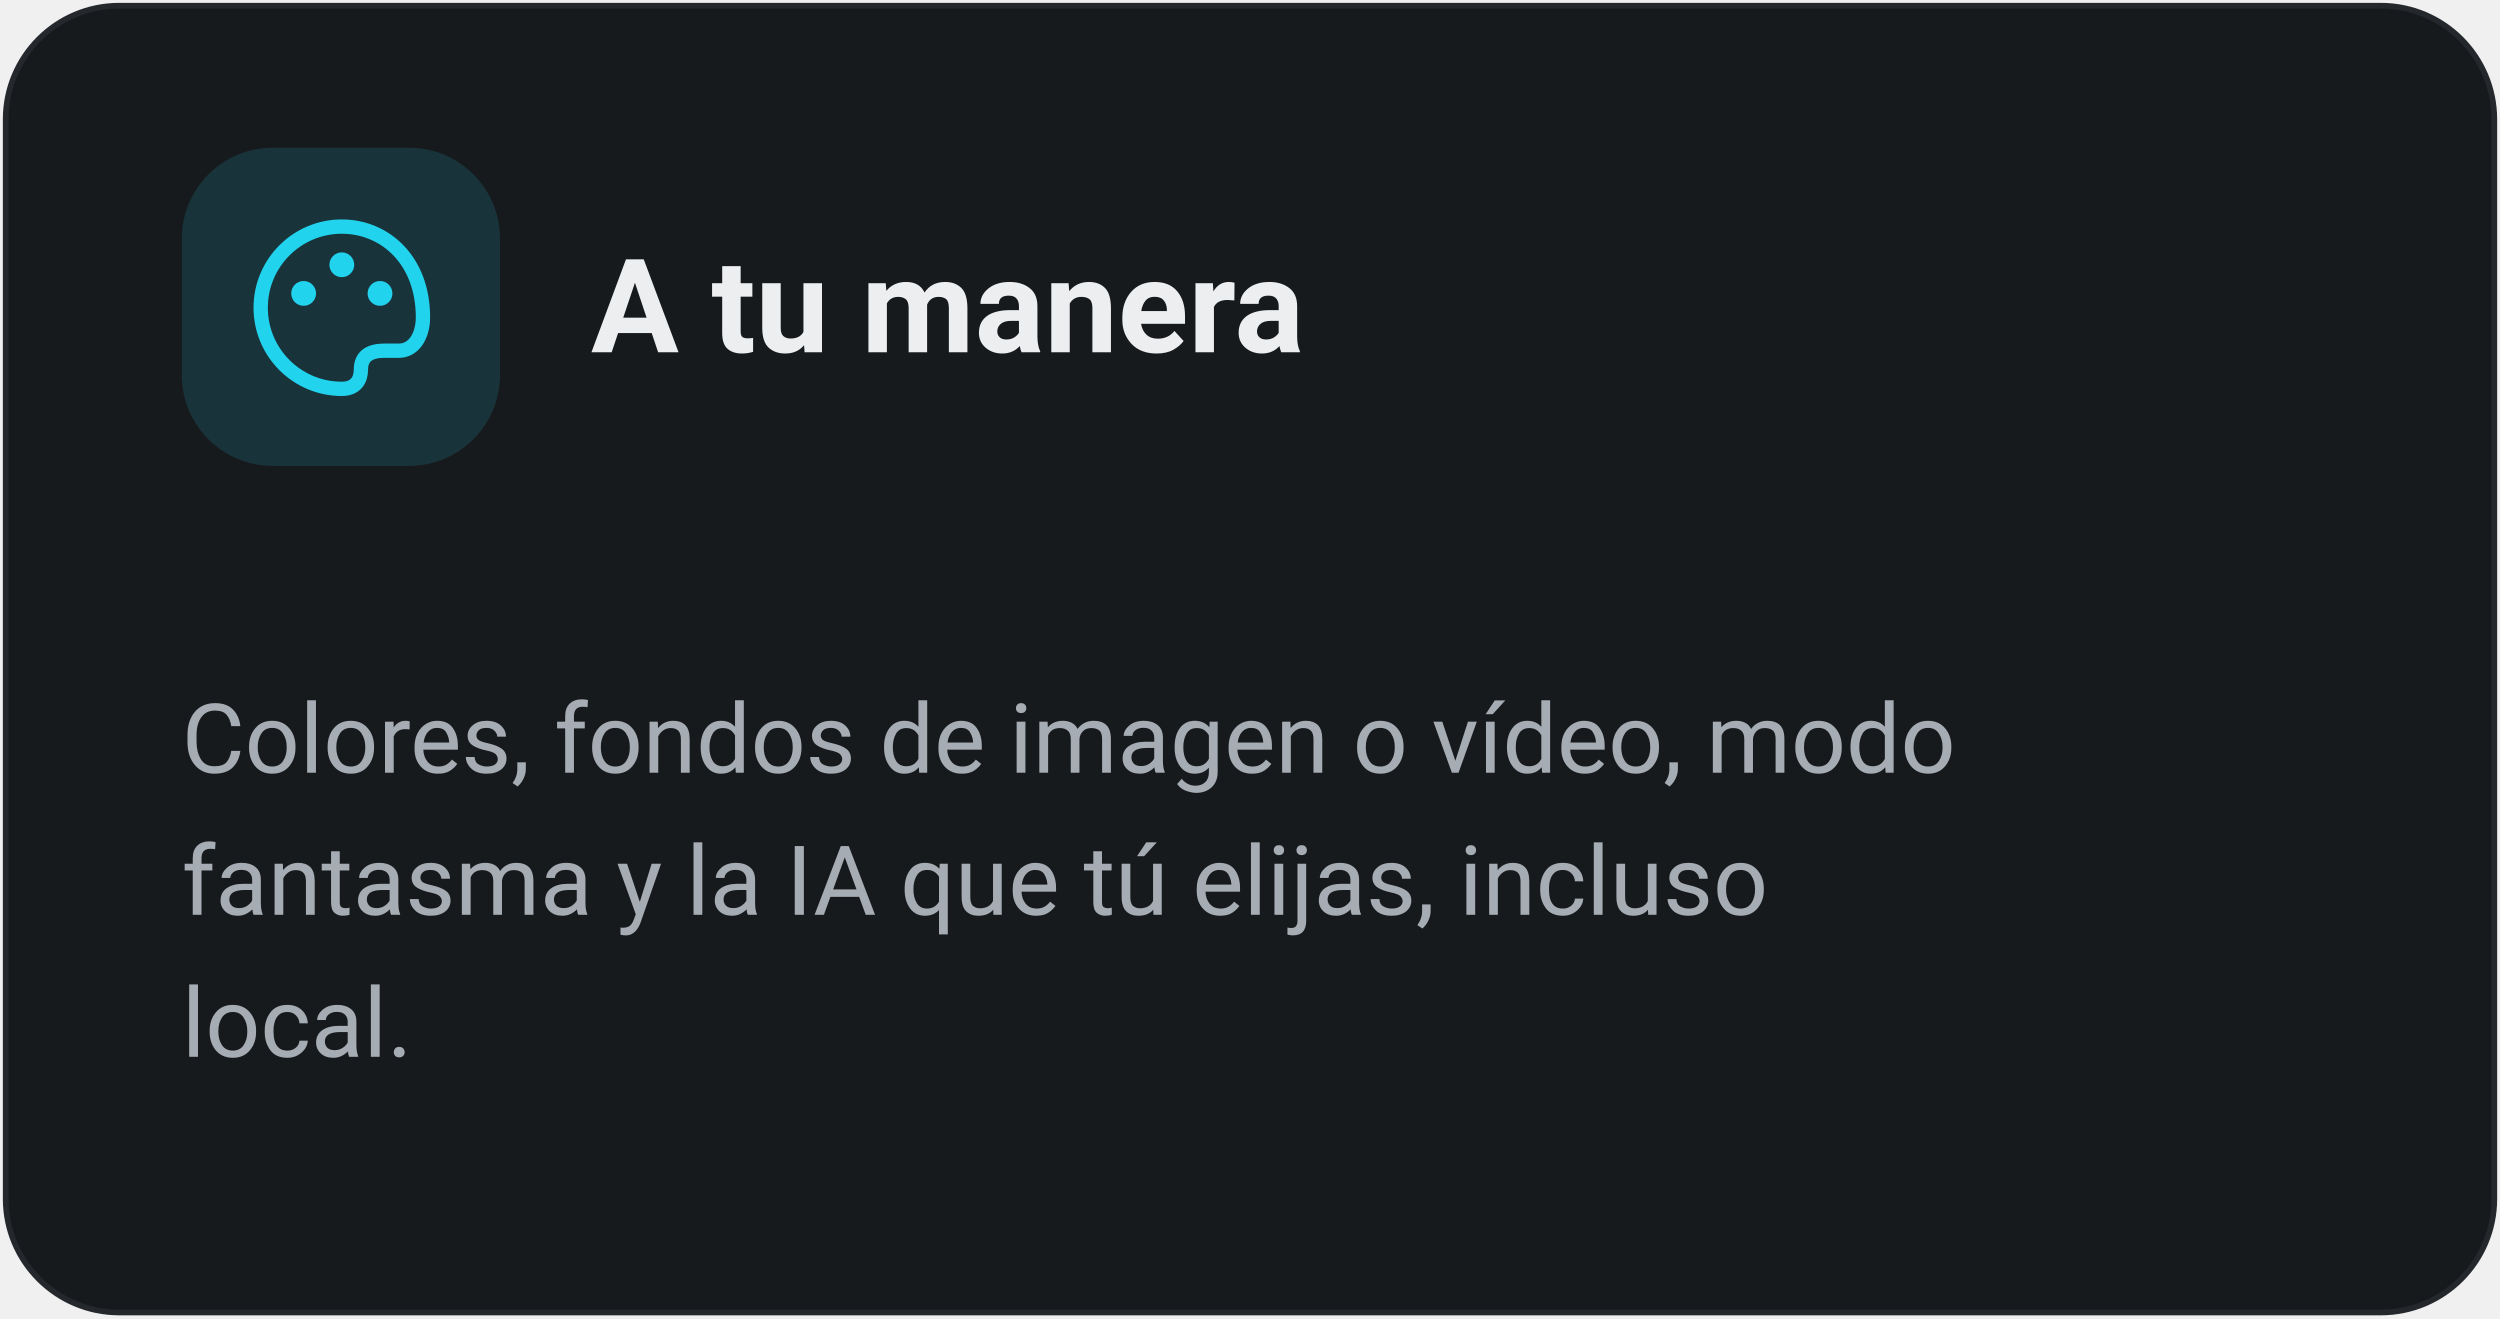
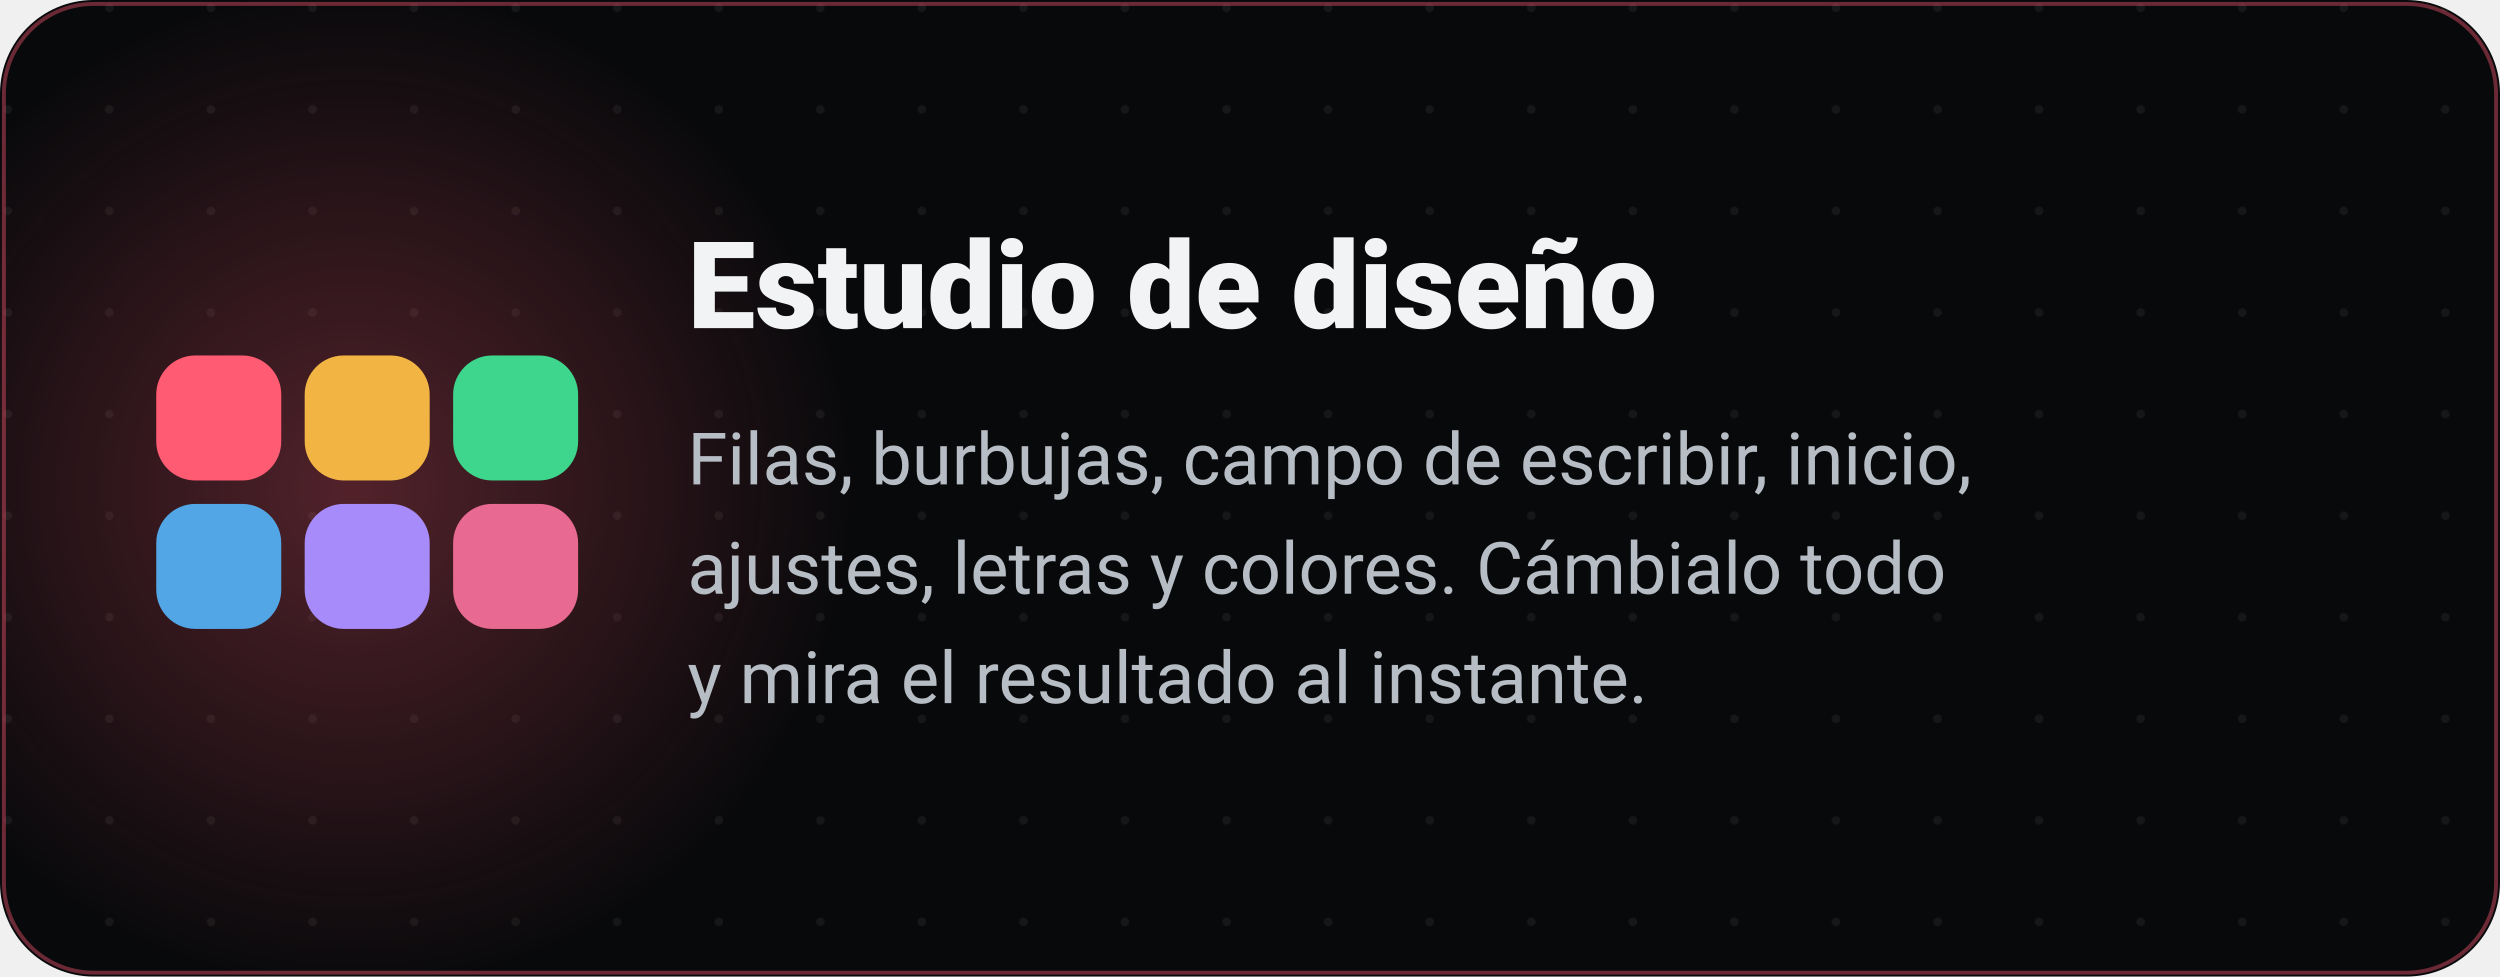
- <svg xmlns="http://www.w3.org/2000/svg" viewBox="0 0 440 232" font-family="-apple-system,BlinkMacSystemFont,'Segoe UI',Roboto,Helvetica,Arial,sans-serif" role="img" aria-label="A tu manera">
-   <rect x="1" y="1" width="438" height="230" rx="20" fill="#171A1D" stroke="#24282C" />
-   <rect x="32" y="26" width="56" height="56" rx="16" fill="#22D3EE" fill-opacity=".14" />
-   <g transform="translate(40 34) scale(.84)">
-     <path d="M24 7a17 17 0 1 0 0 34c3 0 4-2 4-4 0-3 2-4 5-4h3c3 0 5-3 5-7C41 14 33 7 24 7z" fill="none" stroke="#22D3EE" stroke-width="3" />
-     <circle cx="16" cy="21" r="2.6" fill="#22D3EE" />
-     <circle cx="24" cy="15" r="2.6" fill="#22D3EE" />
-     <circle cx="32" cy="21" r="2.6" fill="#22D3EE" />
+ <svg xmlns="http://www.w3.org/2000/svg" viewBox="0 0 640 250" font-family="-apple-system,BlinkMacSystemFont,'Segoe UI',Roboto,Helvetica,Arial,sans-serif" role="img">
+   <defs>
+     <pattern id="dots" width="26" height="26" patternUnits="userSpaceOnUse">
+       <circle cx="2" cy="2" r="1.1" fill="#fff" fill-opacity=".055" />
+     </pattern>
+     <radialGradient id="g">
+       <stop offset="0" stop-color="#FF5C73" stop-opacity=".3" />
+       <stop offset="1" stop-color="#FF5C73" stop-opacity="0" />
+     </radialGradient>
+   </defs>
+   <rect width="640" height="250" rx="24" fill="#08090B" />
+   <rect width="640" height="250" rx="24" fill="url(#dots)" />
+   <rect x="1" y="1" width="638" height="248" rx="23" fill="none" stroke="#FF5C73" stroke-opacity=".4" />
+   <circle cx="90" cy="125" r="130" fill="url(#g)" />
+   <g transform="translate(40 75)">
+     <rect x="0" y="16" width="32" height="32" rx="10" fill="#FF5C73">
+       <animate attributeName="rx" values="10;16;10" dur="2.4s" begin="0.0s" repeatCount="indefinite" />
+     </rect>
+     <rect x="38" y="16" width="32" height="32" rx="10" fill="#F2B544">
+       <animate attributeName="rx" values="10;16;10" dur="2.4s" begin="0.2s" repeatCount="indefinite" />
+     </rect>
+     <rect x="76" y="16" width="32" height="32" rx="10" fill="#3DD68C">
+       <animate attributeName="rx" values="10;16;10" dur="2.4s" begin="0.4s" repeatCount="indefinite" />
+     </rect>
+     <rect x="0" y="54" width="32" height="32" rx="10" fill="#53A6E6">
+       <animate attributeName="rx" values="10;16;10" dur="2.4s" begin="0.6s" repeatCount="indefinite" />
+     </rect>
+     <rect x="38" y="54" width="32" height="32" rx="10" fill="#A78BFA">
+       <animate attributeName="rx" values="10;16;10" dur="2.4s" begin="0.8s" repeatCount="indefinite" />
+     </rect>
+     <rect x="76" y="54" width="32" height="32" rx="10" fill="#E86A92">
+       <animate attributeName="rx" values="10;16;10" dur="2.4s" begin="1.0s" repeatCount="indefinite" />
+     </rect>
  </g>
-   <text x="104" y="62" font-size="23" font-weight="700" fill="#ECEEF0">A tu manera</text>
-   <text x="32" y="136" font-size="17" fill="#A6ACB3">Colores, fondos de imagen o vídeo, modo</text>
-   <text x="32" y="161" font-size="17" fill="#A6ACB3">fantasma y la IA que tú elijas, incluso</text>
-   <text x="32" y="186" font-size="17" fill="#A6ACB3">local.</text>
+   <text x="176" y="84" font-size="31" font-weight="800" fill="#F1F3F5">Estudio de diseño</text>
+   <text x="176" y="124" font-size="18.5" fill="#B7BDC4">Filas, burbujas, campo de escribir, inicio,</text>
+   <text x="176" y="152" font-size="18.5" fill="#B7BDC4">ajustes, letras y colores. Cámbialo todo</text>
+   <text x="176" y="180" font-size="18.5" fill="#B7BDC4">y mira el resultado al instante.</text>
</svg>
